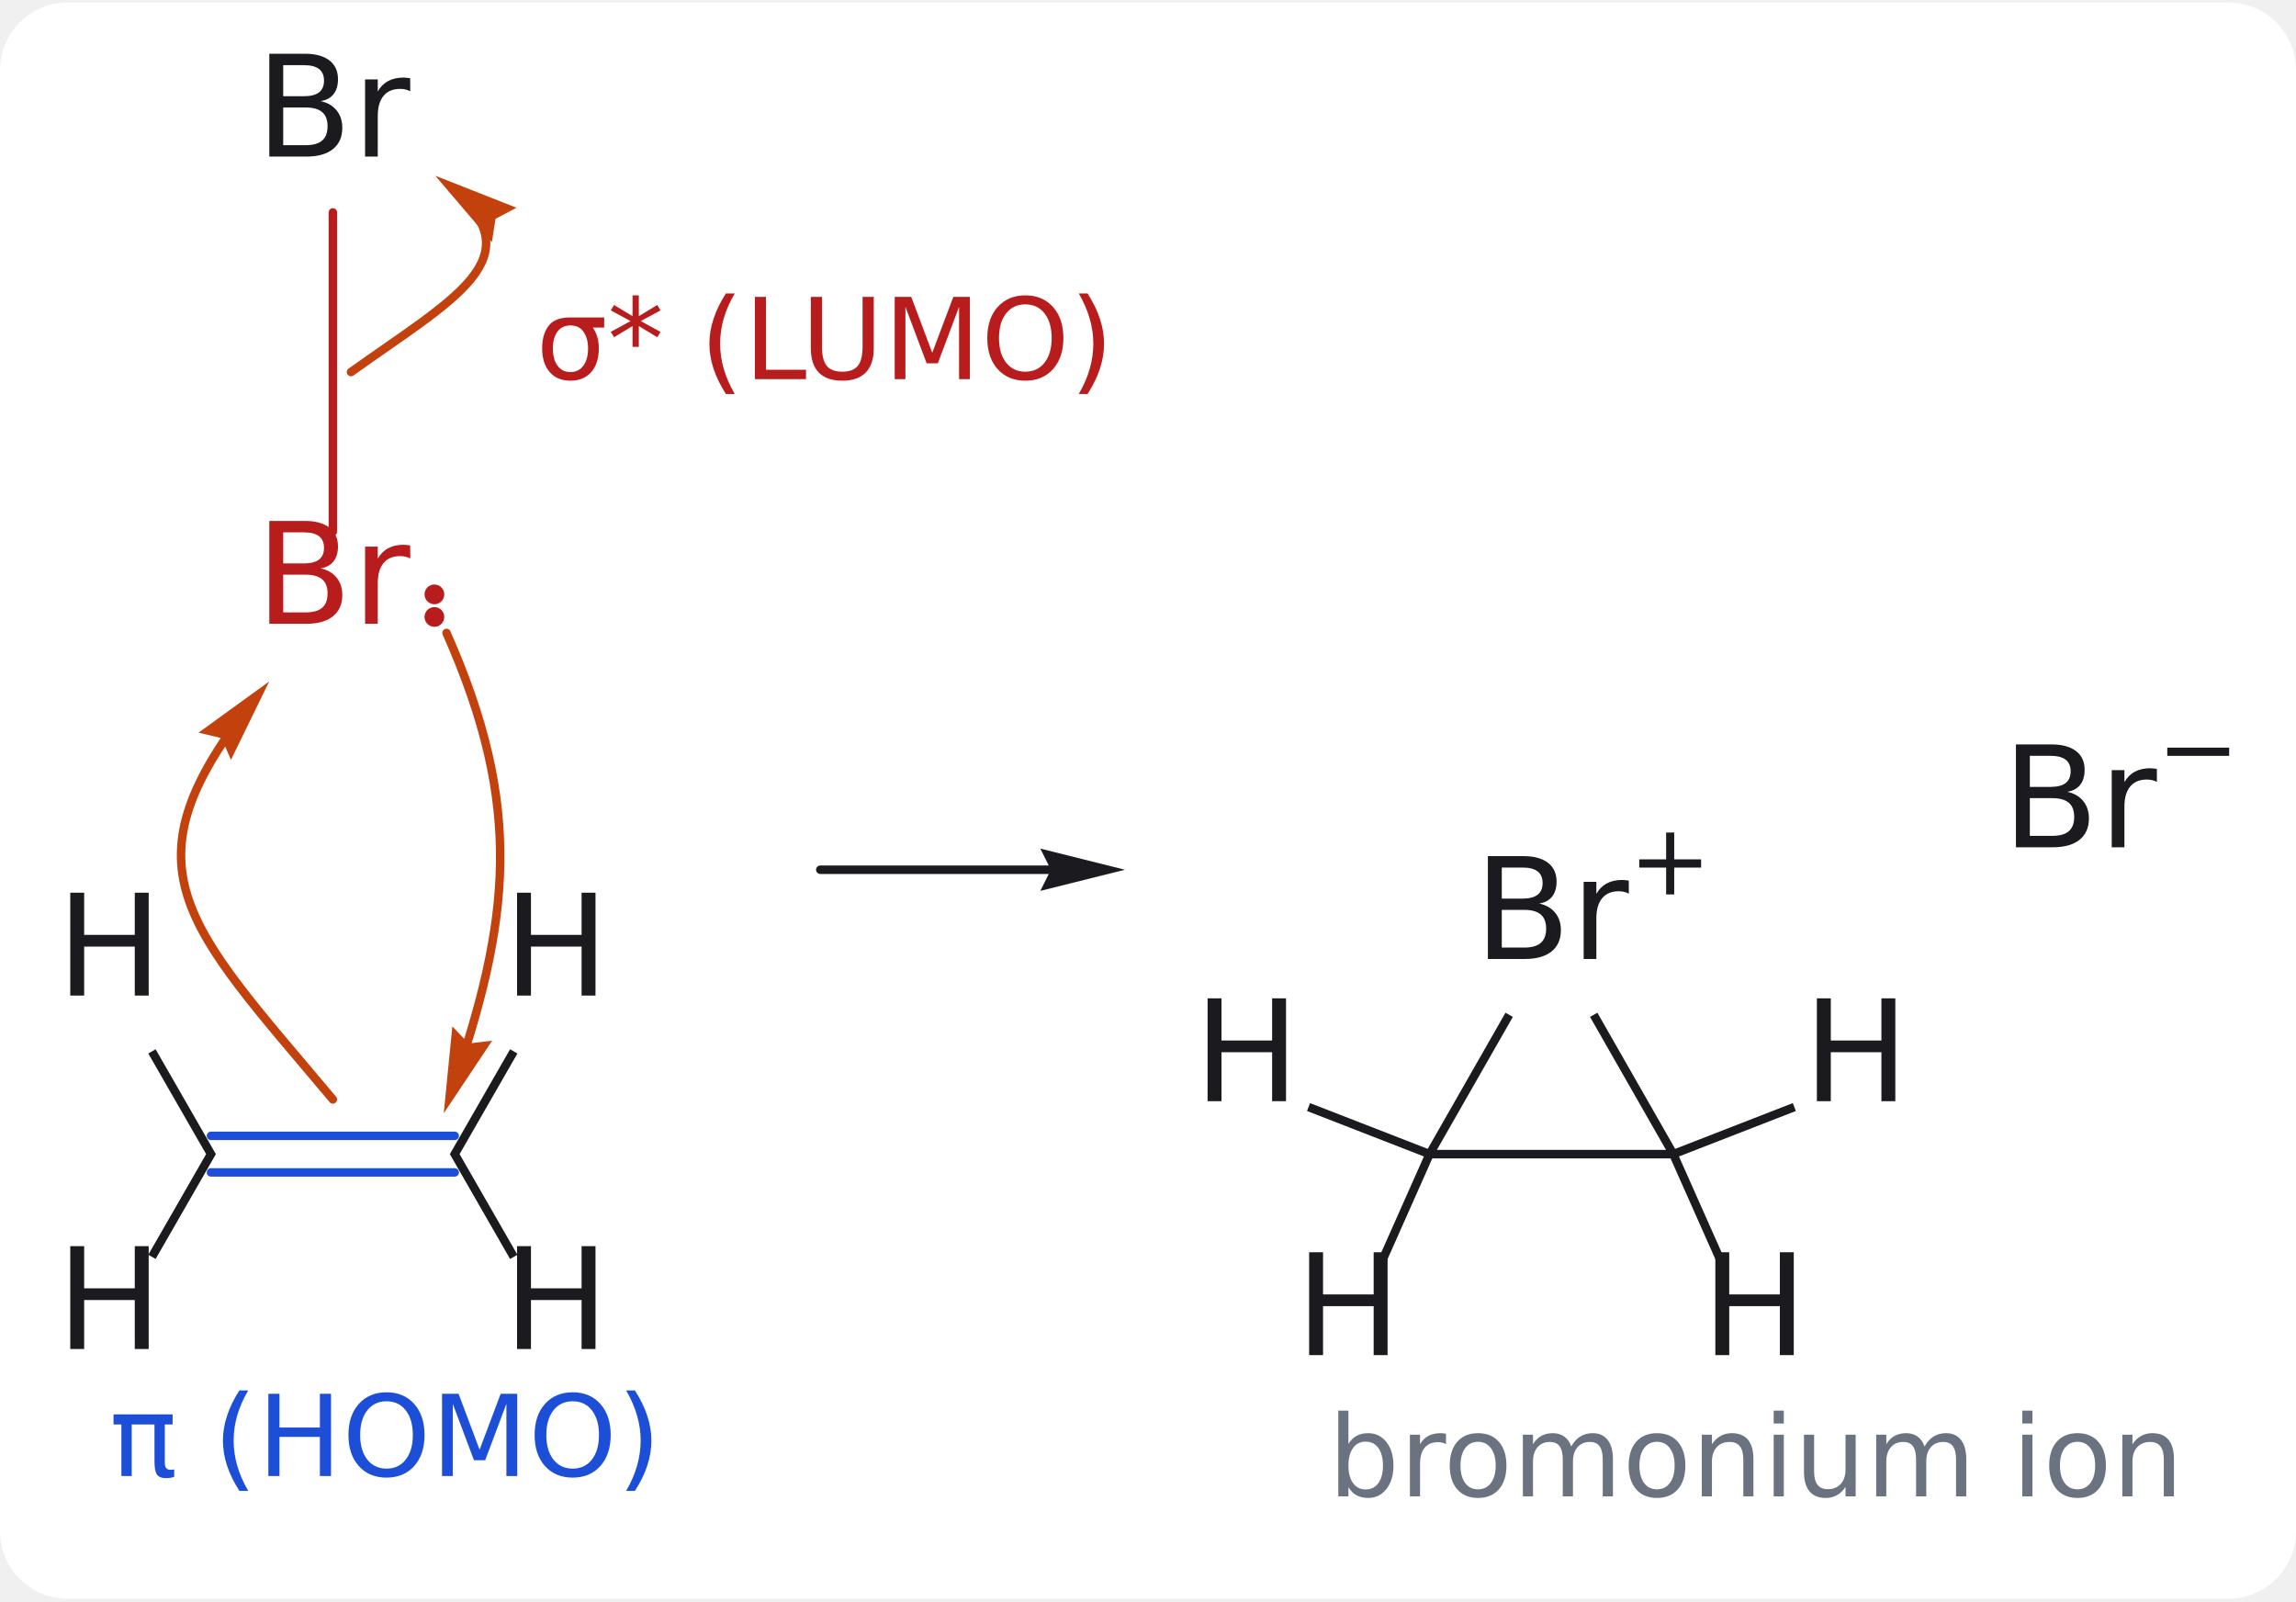
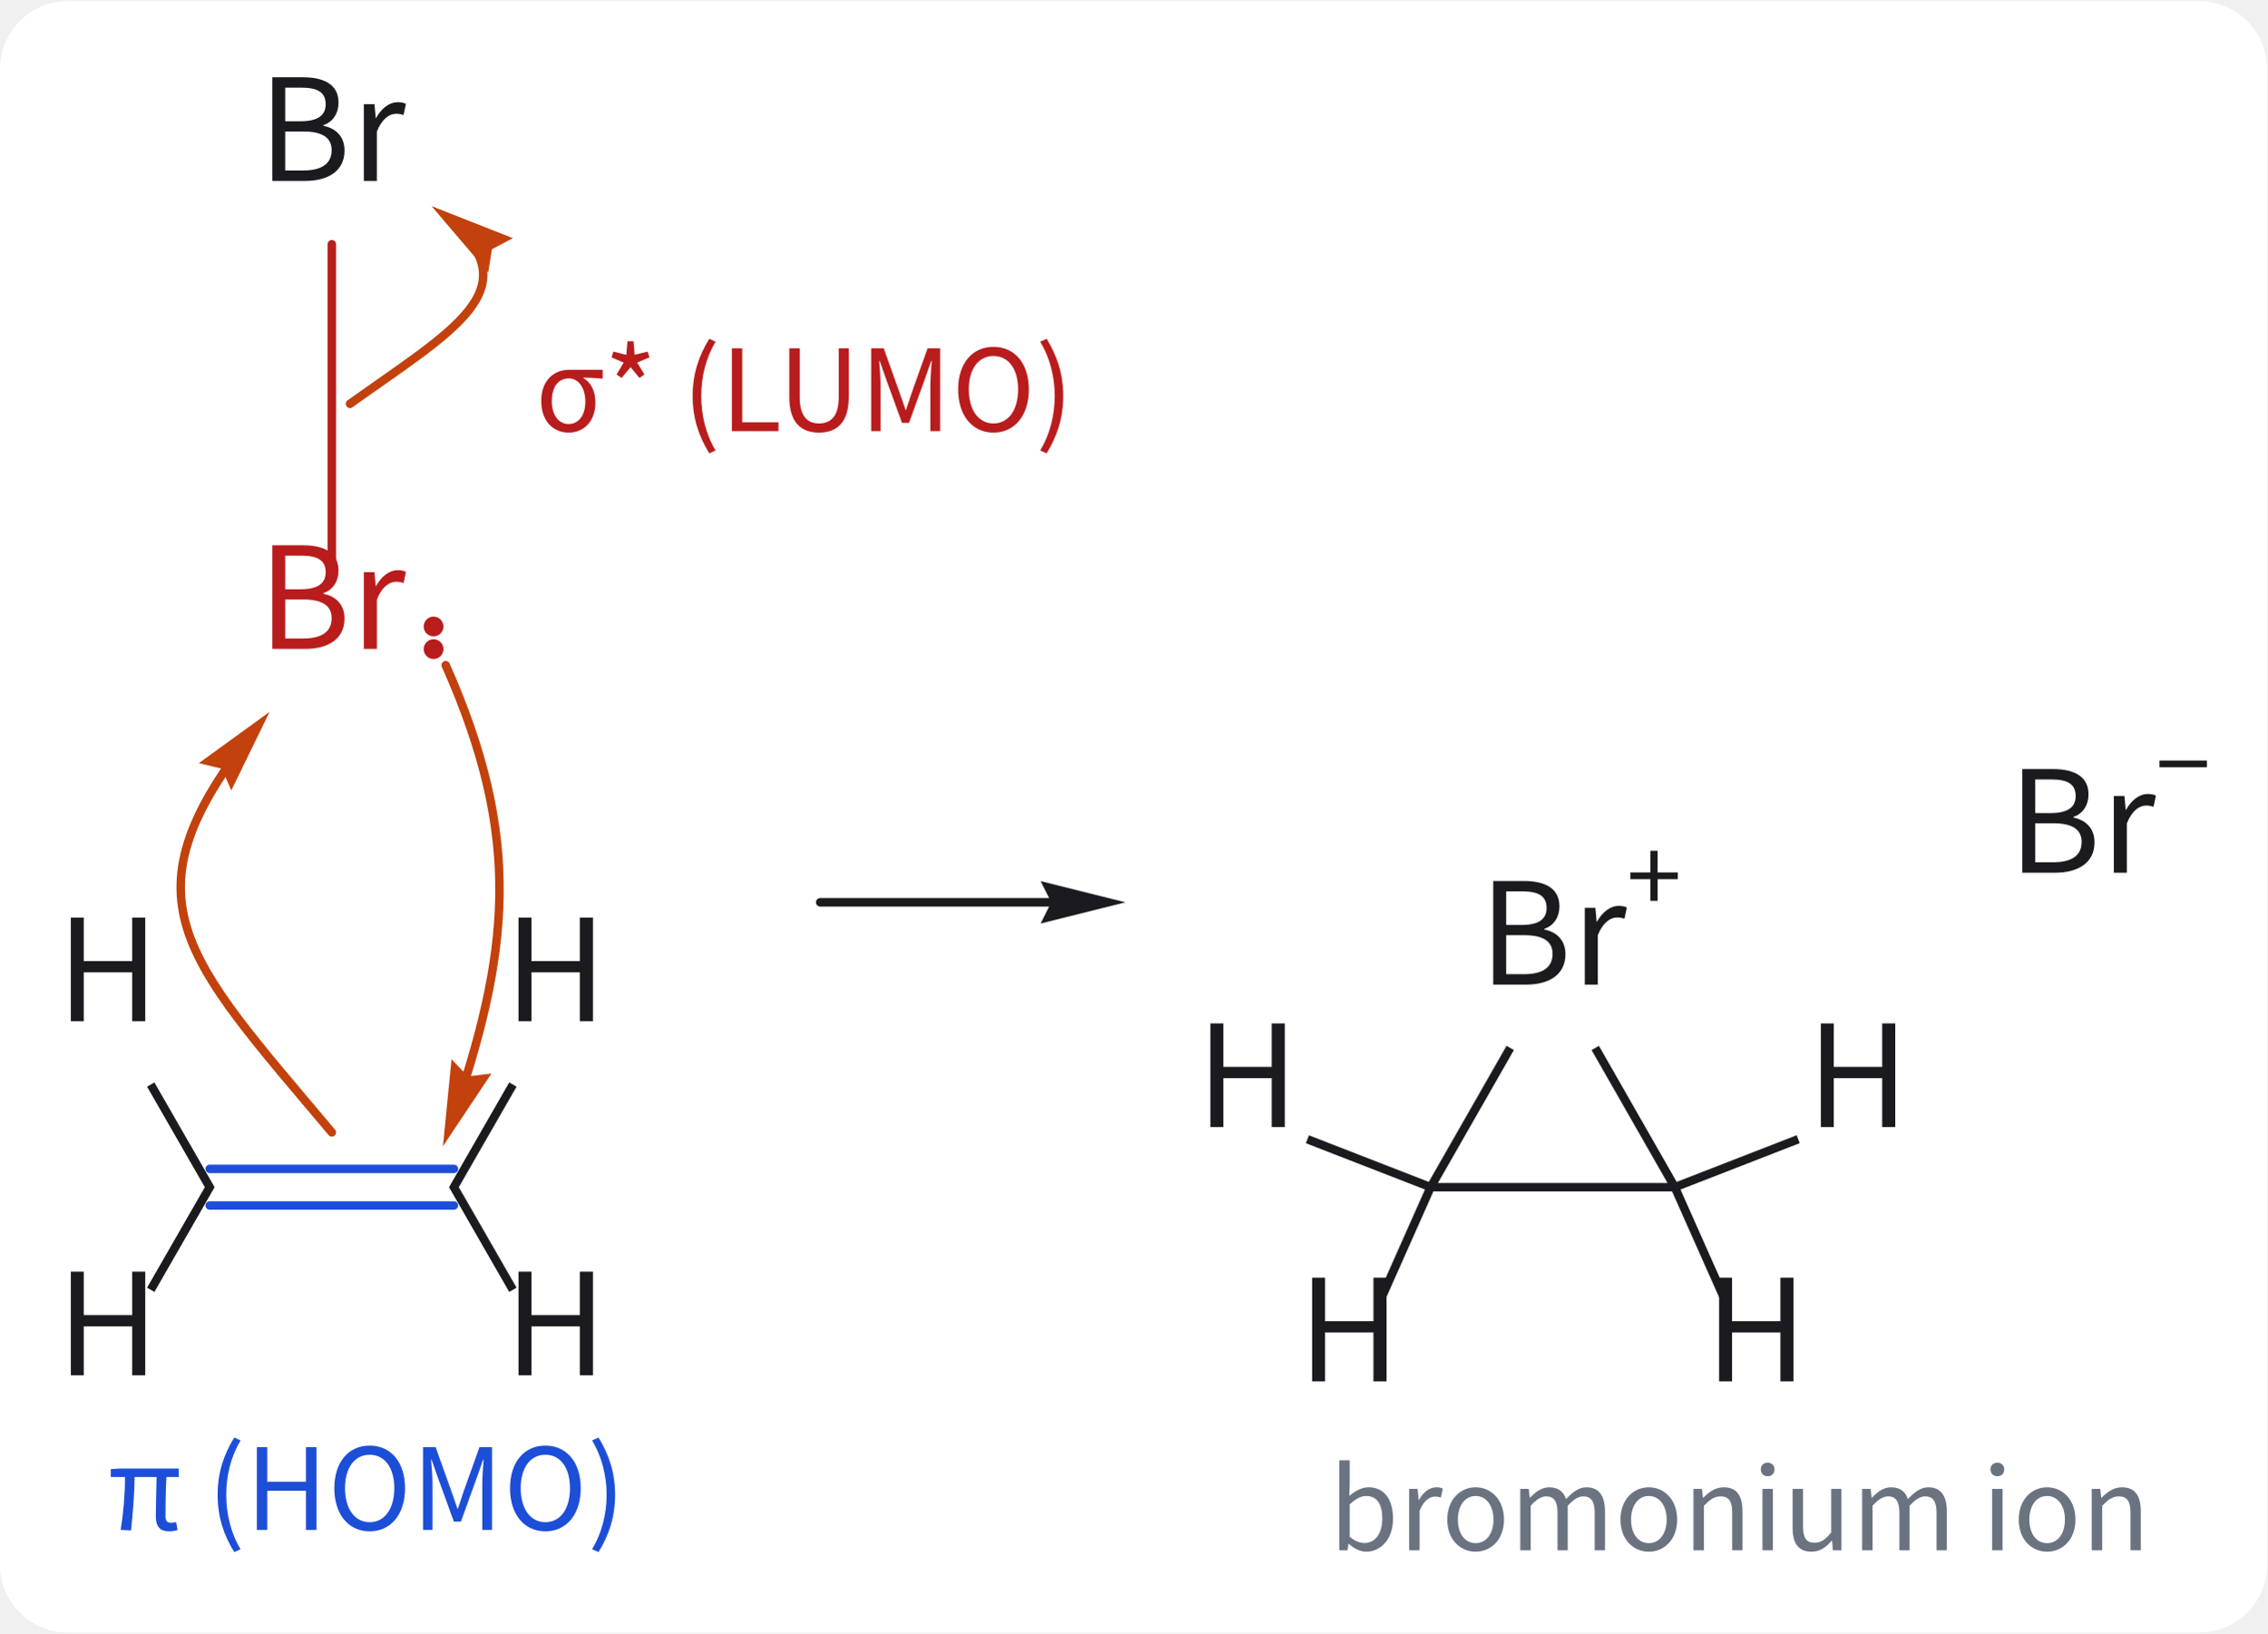
- <svg xmlns="http://www.w3.org/2000/svg" viewBox="-68.833 -238.109 474.807 330.042" width="294" height="205">
+ <svg xmlns="http://www.w3.org/2000/svg" viewBox="-68.483 -244.81 467.921 336.744" width="290" height="209">
  <style>.c-ink.fill{fill:#1b1b1f}.c-ink.stroke{stroke:#1b1b1f}.c-arrow.fill{fill:#c2410c}.c-arrow.stroke{stroke:#c2410c}.c-nu.fill{fill:#1d4ed8}.c-nu.stroke{stroke:#1d4ed8}.c-el.fill{fill:#b91c1c}.c-el.stroke{stroke:#b91c1c}.c-good.fill{fill:#15803d}.c-good.stroke{stroke:#15803d}.c-muted.fill{fill:#6b7280}.c-muted.stroke{stroke:#6b7280}.card{fill:#ffffff}@media (prefers-color-scheme: dark){.c-ink.fill{fill:#e6e6ea}.c-ink.stroke{stroke:#e6e6ea}.c-arrow.fill{fill:#ff9f5a}.c-arrow.stroke{stroke:#ff9f5a}.c-nu.fill{fill:#8ab4ff}.c-nu.stroke{stroke:#8ab4ff}.c-el.fill{fill:#ff8a8a}.c-el.stroke{stroke:#ff8a8a}.c-good.fill{fill:#6ee7a0}.c-good.stroke{stroke:#6ee7a0}.c-muted.fill{fill:#9ca3af}.c-muted.stroke{stroke:#9ca3af}.card{fill:#1e1e1e}}</style>
-   <rect class="card" x="-68.833" y="-238.109" width="474.807" height="330.042" rx="14" />
+   <rect class="card" x="-68.483" y="-244.810" width="467.921" height="336.744" rx="14" />
  <path class="c-nu stroke" d="M-25.2 -3.78 L25.2 -3.78 " fill="none" stroke-width="1.75" stroke-linecap="round" stroke-linejoin="round" />
  <path class="c-nu stroke" d="M-25.2 3.78 L25.2 3.78 " fill="none" stroke-width="1.75" stroke-linecap="round" stroke-linejoin="round" />
-   <path class="c-el stroke" d="M0 -128.698 L0 -194.702 " fill="none" stroke-width="1.75" stroke-linecap="round" stroke-linejoin="round" />
-   <path class="c-ink fill stroke" d="M-24.191 0 L-36.649 -21.678 L-38.167 -20.806 L-26.209 -0 Z M-26.209 0 L-38.167 20.806 L-36.649 21.678 L-24.191 -0 Z M26.209 -0 L38.167 -20.806 L36.649 -21.678 L24.191 0 Z M24.191 -0 L36.649 21.678 L38.167 20.806 L26.209 0 Z M227.369 0.875 L276.631 0.875 L277.2 0 L275.692 -0.875 L228.308 -0.875 L226.8 0 Z M226.414 -1.089 L202.087 -10.549 L201.453 -8.918 L225.628 0.483 L226.8 0 Z M225.628 0.483 L216 22.147 L217.599 22.857 L227.369 0.875 L226.8 0 Z M278.372 0.483 L302.547 -8.918 L301.913 -10.549 L277.586 -1.089 L277.2 0 Z M276.631 0.875 L286.401 22.857 L288 22.147 L278.372 0.483 L277.2 0 Z M228.308 -0.875 L244.018 -28.368 L242.499 -29.236 L226.414 -1.089 L226.8 0 Z M277.586 -1.089 L261.501 -29.236 L259.982 -28.368 L275.692 -0.875 L277.2 0 Z " stroke-width="0" stroke-linecap="round" stroke-linejoin="round" />
-   <text class="c-ink fill" xml:space="preserve" x="-57.166" y="-52.982" font-family="DejaVu Sans" font-size="29.167" font-weight="normal" font-style="normal" text-decoration="none" dominant-baseline="text-before-edge">H</text>
-   <text class="c-ink fill" xml:space="preserve" x="-57.166" y="20.098" font-family="DejaVu Sans" font-size="29.167" font-weight="normal" font-style="normal" text-decoration="none" dominant-baseline="text-before-edge">H</text>
-   <text class="c-ink fill" xml:space="preserve" x="35.234" y="-52.982" font-family="DejaVu Sans" font-size="29.167" font-weight="normal" font-style="normal" text-decoration="none" dominant-baseline="text-before-edge">H</text>
-   <text class="c-ink fill" xml:space="preserve" x="35.234" y="20.098" font-family="DejaVu Sans" font-size="29.167" font-weight="normal" font-style="normal" text-decoration="none" dominant-baseline="text-before-edge">H</text>
-   <text class="c-el fill" xml:space="preserve" x="-16" y="-129.842" font-family="DejaVu Sans" font-size="29.167" font-weight="normal" font-style="normal" text-decoration="none" dominant-baseline="text-before-edge">Br</text>
+   <path class="c-el stroke" d="M0 -128.756 L0 -194.644 " fill="none" stroke-width="1.75" stroke-linecap="round" stroke-linejoin="round" />
+   <path class="c-ink fill stroke" d="M-24.191 0 L-36.616 -21.62 L-38.133 -20.748 L-26.209 -0 Z M-26.209 0 L-38.133 20.748 L-36.616 21.62 L-24.191 -0 Z M26.209 -0 L38.133 -20.748 L36.616 -21.62 L24.191 0 Z M24.191 -0 L36.616 21.62 L38.133 20.748 L26.209 0 Z M227.369 0.875 L276.631 0.875 L277.2 0 L275.692 -0.875 L228.308 -0.875 L226.8 0 Z M226.414 -1.089 L201.684 -10.706 L201.05 -9.075 L225.628 0.483 L226.8 0 Z M225.628 0.483 L216.025 22.088 L217.625 22.799 L227.369 0.875 L226.8 0 Z M278.372 0.483 L302.98 -9.087 L302.345 -10.718 L277.586 -1.089 L277.2 0 Z M276.631 0.875 L286.375 22.799 L287.975 22.088 L278.372 0.483 L277.2 0 Z M228.308 -0.875 L243.985 -28.31 L242.465 -29.178 L226.414 -1.089 L226.8 0 Z M277.586 -1.089 L261.535 -29.178 L260.015 -28.31 L275.692 -0.875 L277.2 0 Z " stroke-width="0" stroke-linecap="round" stroke-linejoin="round" />
+   <text class="c-ink fill" xml:space="preserve" x="-56.817" y="-59.684" font-family="Noto Sans CJK JP" font-size="29.167" font-weight="normal" font-style="normal" text-decoration="none" dominant-baseline="text-before-edge">H</text>
+   <text class="c-ink fill" xml:space="preserve" x="-56.817" y="13.396" font-family="Noto Sans CJK JP" font-size="29.167" font-weight="normal" font-style="normal" text-decoration="none" dominant-baseline="text-before-edge">H</text>
+   <text class="c-ink fill" xml:space="preserve" x="35.583" y="-59.684" font-family="Noto Sans CJK JP" font-size="29.167" font-weight="normal" font-style="normal" text-decoration="none" dominant-baseline="text-before-edge">H</text>
+   <text class="c-ink fill" xml:space="preserve" x="35.583" y="13.396" font-family="Noto Sans CJK JP" font-size="29.167" font-weight="normal" font-style="normal" text-decoration="none" dominant-baseline="text-before-edge">H</text>
+   <text class="c-el fill" xml:space="preserve" x="-15.24" y="-136.544" font-family="Noto Sans CJK JP" font-size="29.167" font-weight="normal" font-style="normal" text-decoration="none" dominant-baseline="text-before-edge">Br</text>
  <path class="c-el fill stroke" d="M21 -112.233 C21.644 -112.233 22.167 -111.711 22.167 -111.067 C22.167 -110.422 21.644 -109.9 21 -109.9 C20.356 -109.9 19.833 -110.422 19.833 -111.067 C19.833 -111.711 20.356 -112.233 21 -112.233 Z " stroke-width="1.75" stroke-linecap="round" stroke-linejoin="round" />
  <path class="c-el fill stroke" d="M21 -116.9 C21.644 -116.9 22.167 -116.378 22.167 -115.733 C22.167 -115.089 21.644 -114.567 21 -114.567 C20.356 -114.567 19.833 -115.089 19.833 -115.733 C19.833 -116.378 20.356 -116.9 21 -116.9 Z " stroke-width="1.75" stroke-linecap="round" stroke-linejoin="round" />
-   <text class="c-ink fill" xml:space="preserve" x="-16" y="-226.442" font-family="DejaVu Sans" font-size="29.167" font-weight="normal" font-style="normal" text-decoration="none" dominant-baseline="text-before-edge">Br</text>
-   <text class="c-ink fill" xml:space="preserve" x="178.034" y="-31.142" font-family="DejaVu Sans" font-size="29.167" font-weight="normal" font-style="normal" text-decoration="none" dominant-baseline="text-before-edge">H</text>
-   <text class="c-ink fill" xml:space="preserve" x="199.034" y="21.358" font-family="DejaVu Sans" font-size="29.167" font-weight="normal" font-style="normal" text-decoration="none" dominant-baseline="text-before-edge">H</text>
-   <text class="c-ink fill" xml:space="preserve" x="304.034" y="-31.142" font-family="DejaVu Sans" font-size="29.167" font-weight="normal" font-style="normal" text-decoration="none" dominant-baseline="text-before-edge">H</text>
-   <text class="c-ink fill" xml:space="preserve" x="283.034" y="21.358" font-family="DejaVu Sans" font-size="29.167" font-weight="normal" font-style="normal" text-decoration="none" dominant-baseline="text-before-edge">H</text>
-   <text class="c-ink fill" xml:space="preserve" x="236" y="-60.542" font-family="DejaVu Sans" font-size="29.167" font-weight="normal" font-style="normal" text-decoration="none" dominant-baseline="text-before-edge">Br</text>
-   <text class="c-ink fill" xml:space="preserve" x="268" y="-67.834" font-family="DejaVu Sans" font-size="20.417" font-weight="normal" font-style="normal" text-decoration="none" dominant-baseline="text-before-edge">+</text>
-   <text class="c-ink fill" xml:space="preserve" x="345.2" y="-83.642" font-family="DejaVu Sans" font-size="29.167" font-weight="normal" font-style="normal" text-decoration="none" dominant-baseline="text-before-edge">Br</text>
-   <text class="c-ink fill" xml:space="preserve" x="377.2" y="-90.934" font-family="DejaVu Sans" font-size="20.417" font-weight="normal" font-style="normal" text-decoration="none" dominant-baseline="text-before-edge">−</text>
+   <text class="c-ink fill" xml:space="preserve" x="-15.24" y="-233.144" font-family="Noto Sans CJK JP" font-size="29.167" font-weight="normal" font-style="normal" text-decoration="none" dominant-baseline="text-before-edge">Br</text>
+   <text class="c-ink fill" xml:space="preserve" x="178.383" y="-37.844" font-family="Noto Sans CJK JP" font-size="29.167" font-weight="normal" font-style="normal" text-decoration="none" dominant-baseline="text-before-edge">H</text>
+   <text class="c-ink fill" xml:space="preserve" x="199.383" y="14.656" font-family="Noto Sans CJK JP" font-size="29.167" font-weight="normal" font-style="normal" text-decoration="none" dominant-baseline="text-before-edge">H</text>
+   <text class="c-ink fill" xml:space="preserve" x="304.383" y="-37.844" font-family="Noto Sans CJK JP" font-size="29.167" font-weight="normal" font-style="normal" text-decoration="none" dominant-baseline="text-before-edge">H</text>
+   <text class="c-ink fill" xml:space="preserve" x="283.383" y="14.656" font-family="Noto Sans CJK JP" font-size="29.167" font-weight="normal" font-style="normal" text-decoration="none" dominant-baseline="text-before-edge">H</text>
+   <text class="c-ink fill" xml:space="preserve" x="236.76" y="-67.244" font-family="Noto Sans CJK JP" font-size="29.167" font-weight="normal" font-style="normal" text-decoration="none" dominant-baseline="text-before-edge">Br</text>
+   <text class="c-ink fill" xml:space="preserve" x="267.24" y="-74.535" font-family="Noto Sans CJK JP" font-size="20.417" font-weight="normal" font-style="normal" text-decoration="none" dominant-baseline="text-before-edge">+</text>
+   <text class="c-ink fill" xml:space="preserve" x="345.96" y="-90.344" font-family="Noto Sans CJK JP" font-size="29.167" font-weight="normal" font-style="normal" text-decoration="none" dominant-baseline="text-before-edge">Br</text>
+   <text class="c-ink fill" xml:space="preserve" x="376.44" y="-97.635" font-family="Noto Sans CJK JP" font-size="20.417" font-weight="normal" font-style="normal" text-decoration="none" dominant-baseline="text-before-edge">−</text>
  <path class="c-ink stroke" d="M100.8 -58.8 L159.425 -58.8 " fill="none" stroke-width="1.75" stroke-linecap="round" stroke-linejoin="round" />
  <path class="c-ink fill stroke" d="M163.8 -58.8 L146.3 -63.175 L148.488 -58.8 L146.3 -54.425 Z " stroke-width="0" stroke-linecap="round" stroke-linejoin="round" />
-   <path class="c-arrow stroke" d="M0 -11.31 C-30.784 -47.958 -44.096 -59.245 -15.942 -94.347 " fill="none" stroke-width="1.75" stroke-linecap="round" stroke-linejoin="round" />
-   <path class="c-arrow fill stroke" d="M-13.163 -97.729 L-27.769 -87.143 L-23.012 -86.004 L-21.069 -81.516 Z " stroke-width="0" stroke-linecap="round" stroke-linejoin="round" />
-   <path class="c-arrow stroke" d="M3.75 -161.7 C25.009 -176.885 41.728 -185.21 24.65 -199.614 " fill="none" stroke-width="1.75" stroke-linecap="round" stroke-linejoin="round" />
-   <path class="c-arrow fill stroke" d="M21.187 -202.289 L32.884 -188.557 L33.647 -193.388 L37.97 -195.677 Z " stroke-width="0" stroke-linecap="round" stroke-linejoin="round" />
+   <path class="c-arrow stroke" d="M0 -11.31 C-30.785 -47.958 -43.795 -59.604 -15.622 -94.728 " fill="none" stroke-width="1.75" stroke-linecap="round" stroke-linejoin="round" />
+   <path class="c-arrow fill stroke" d="M-12.843 -98.111 L-27.449 -87.525 L-22.692 -86.386 L-20.749 -81.897 Z " stroke-width="0" stroke-linecap="round" stroke-linejoin="round" />
+   <path class="c-arrow stroke" d="M3.75 -161.7 C25.01 -176.886 41.195 -185.406 24.05 -199.835 " fill="none" stroke-width="1.75" stroke-linecap="round" stroke-linejoin="round" />
+   <path class="c-arrow fill stroke" d="M20.585 -202.508 L32.283 -188.776 L33.046 -193.607 L37.369 -195.896 Z " stroke-width="0" stroke-linecap="round" stroke-linejoin="round" />
  <path class="c-arrow stroke" d="M23.504 -107.756 C39.423 -71.87 36.874 -48.553 24.39 -12.579 " fill="none" stroke-width="1.75" stroke-linecap="round" stroke-linejoin="round" />
  <path class="c-arrow fill stroke" d="M22.935 -8.452 L32.948 -23.456 L28.092 -22.87 L24.709 -26.403 Z " stroke-width="0" stroke-linecap="round" stroke-linejoin="round" />
-   <text class="c-nu fill" xml:space="preserve" x="-46.2" y="50.4" font-family="DejaVu Sans" font-size="23.333" font-weight="normal" font-style="normal" text-decoration="none" dominant-baseline="text-before-edge">π (HOMO)</text>
-   <text class="c-el fill" xml:space="preserve" x="42" y="-176.4" font-family="DejaVu Sans" font-size="23.333" font-weight="normal" font-style="normal" text-decoration="none" dominant-baseline="text-before-edge">σ* (LUMO)</text>
-   <text class="c-muted fill" xml:space="preserve" x="205.8" y="54.6" font-family="DejaVu Sans" font-size="23.333" font-weight="normal" font-style="normal" text-decoration="none" dominant-baseline="text-before-edge">bromonium ion</text>
+   <text class="c-nu fill" xml:space="preserve" x="-46.2" y="50.4" font-family="Noto Sans CJK JP" font-size="23.333" font-weight="normal" font-style="normal" text-decoration="none" dominant-baseline="text-before-edge">π (HOMO)</text>
+   <text class="c-el fill" xml:space="preserve" x="42" y="-176.4" font-family="Noto Sans CJK JP" font-size="23.333" font-weight="normal" font-style="normal" text-decoration="none" dominant-baseline="text-before-edge">σ* (LUMO)</text>
+   <text class="c-muted fill" xml:space="preserve" x="205.8" y="54.6" font-family="Noto Sans CJK JP" font-size="23.333" font-weight="normal" font-style="normal" text-decoration="none" dominant-baseline="text-before-edge">bromonium ion</text>
</svg>
